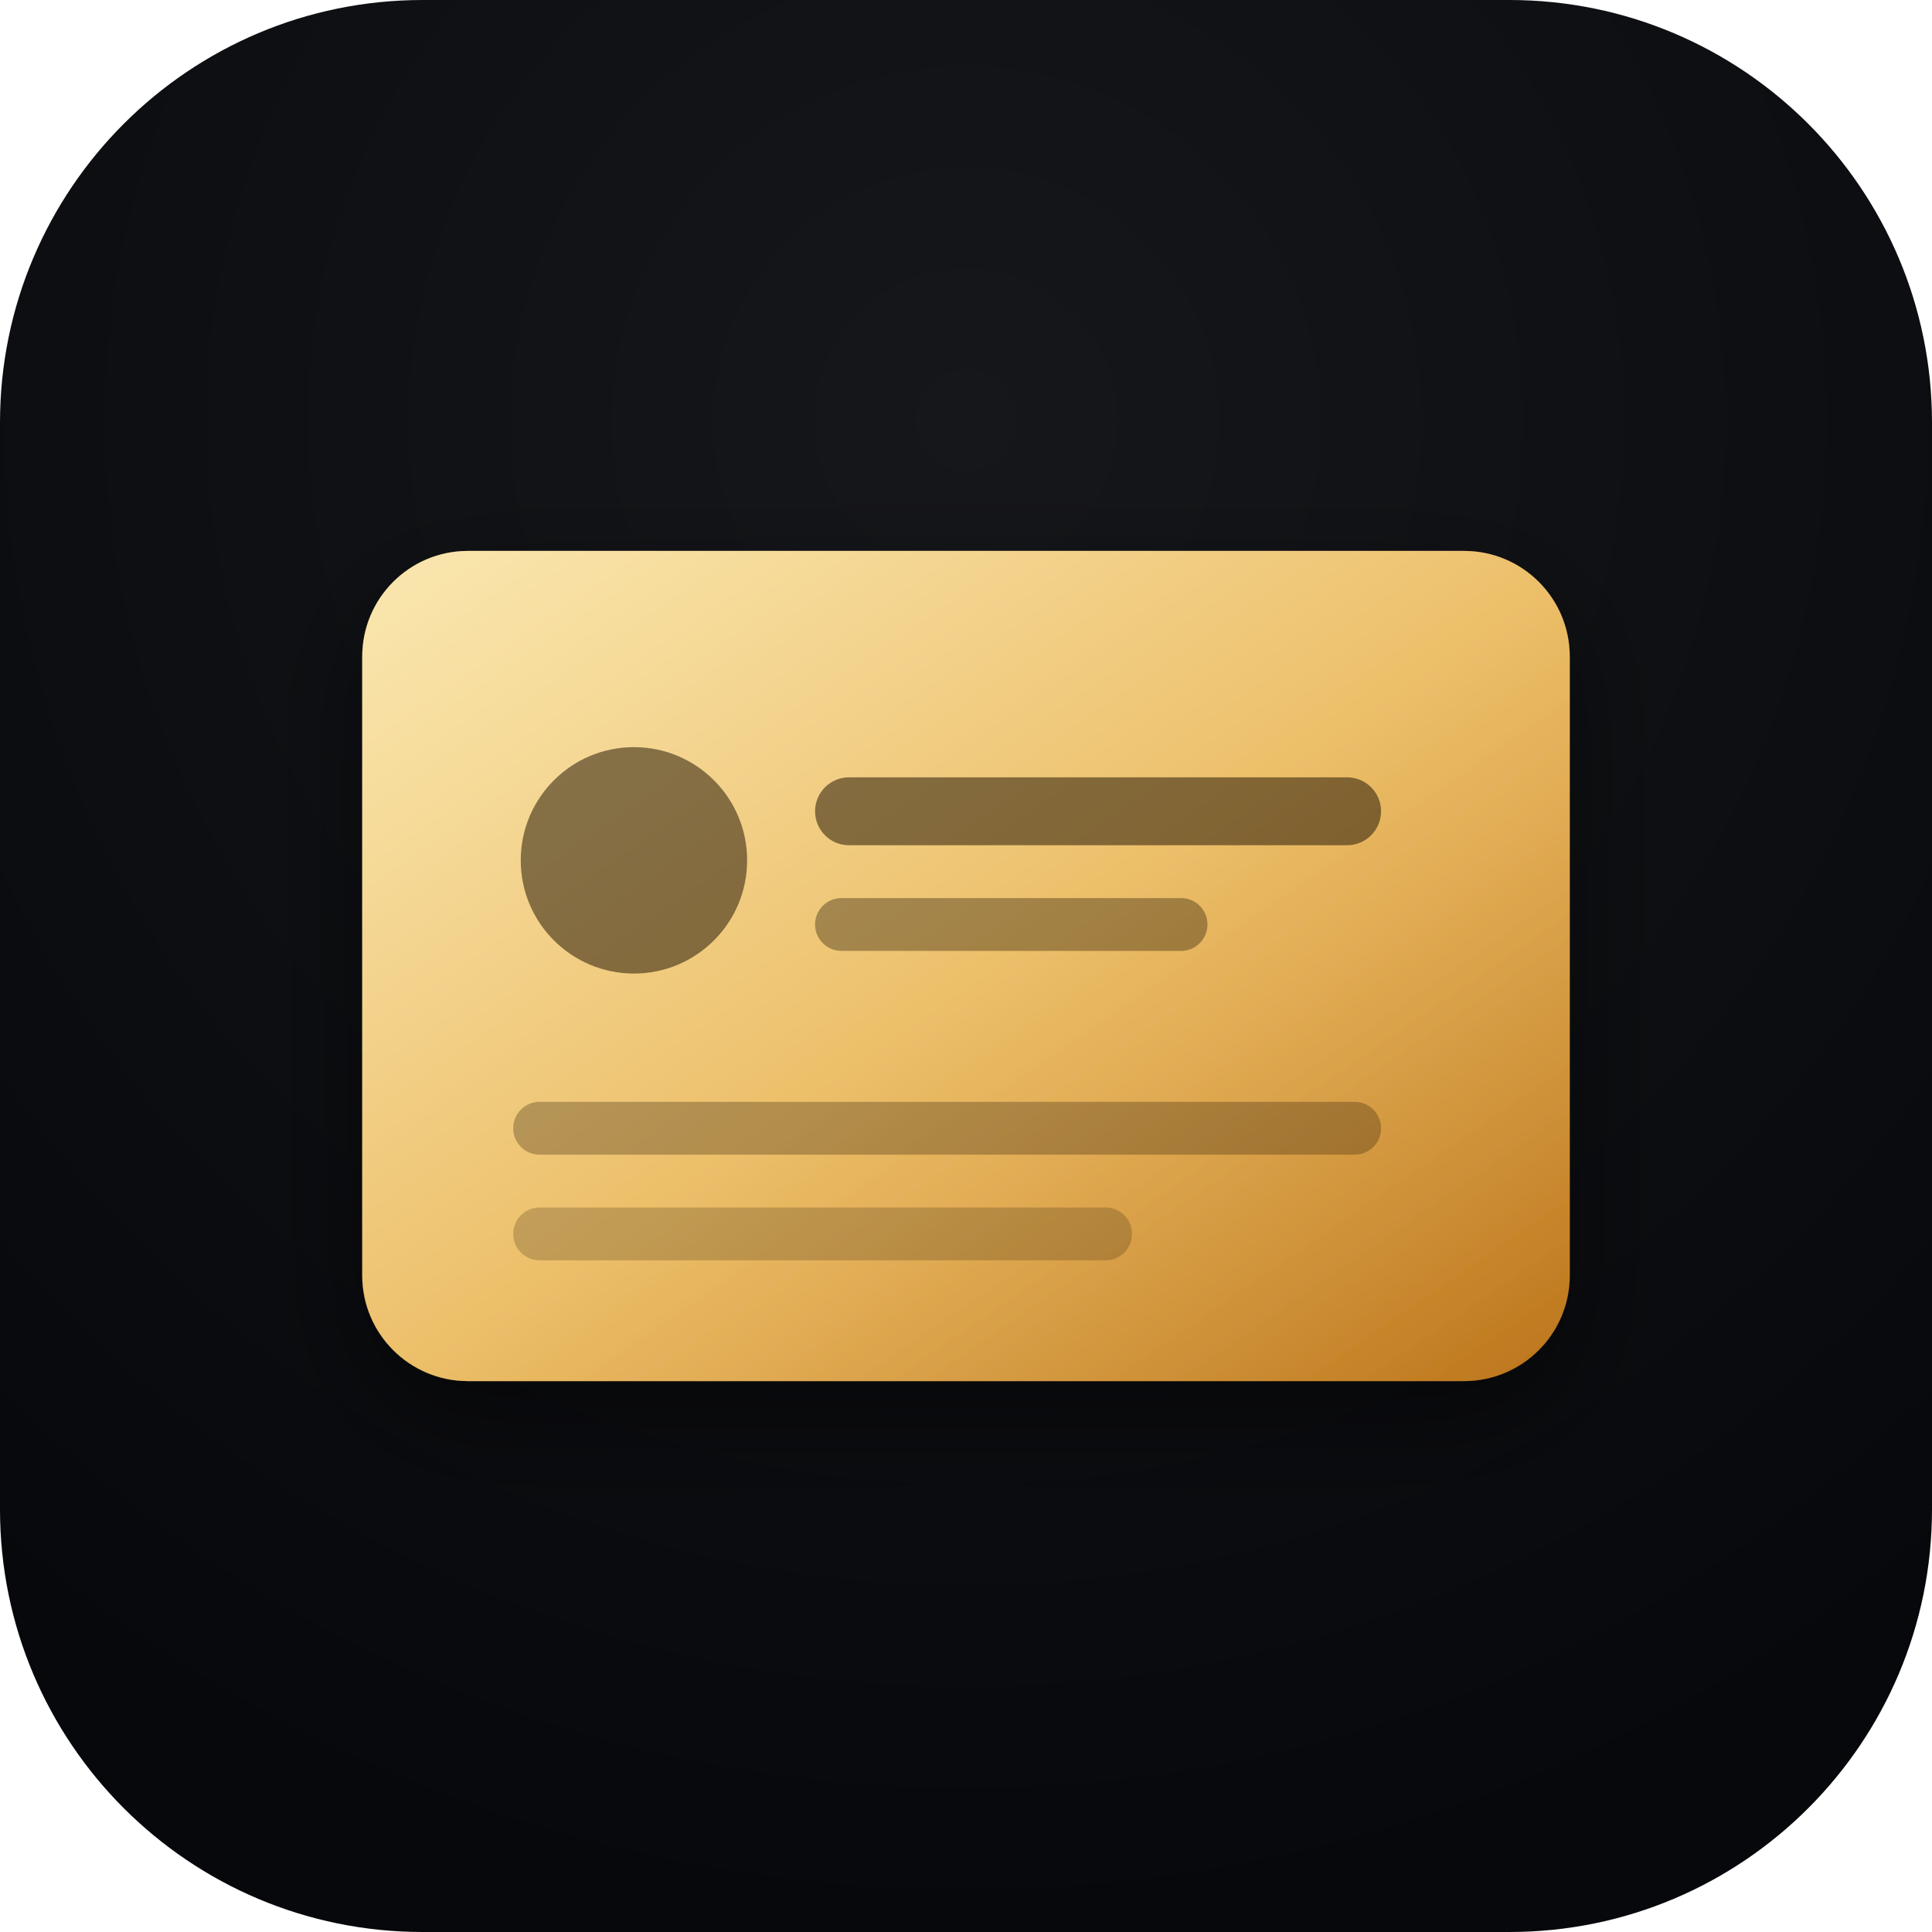
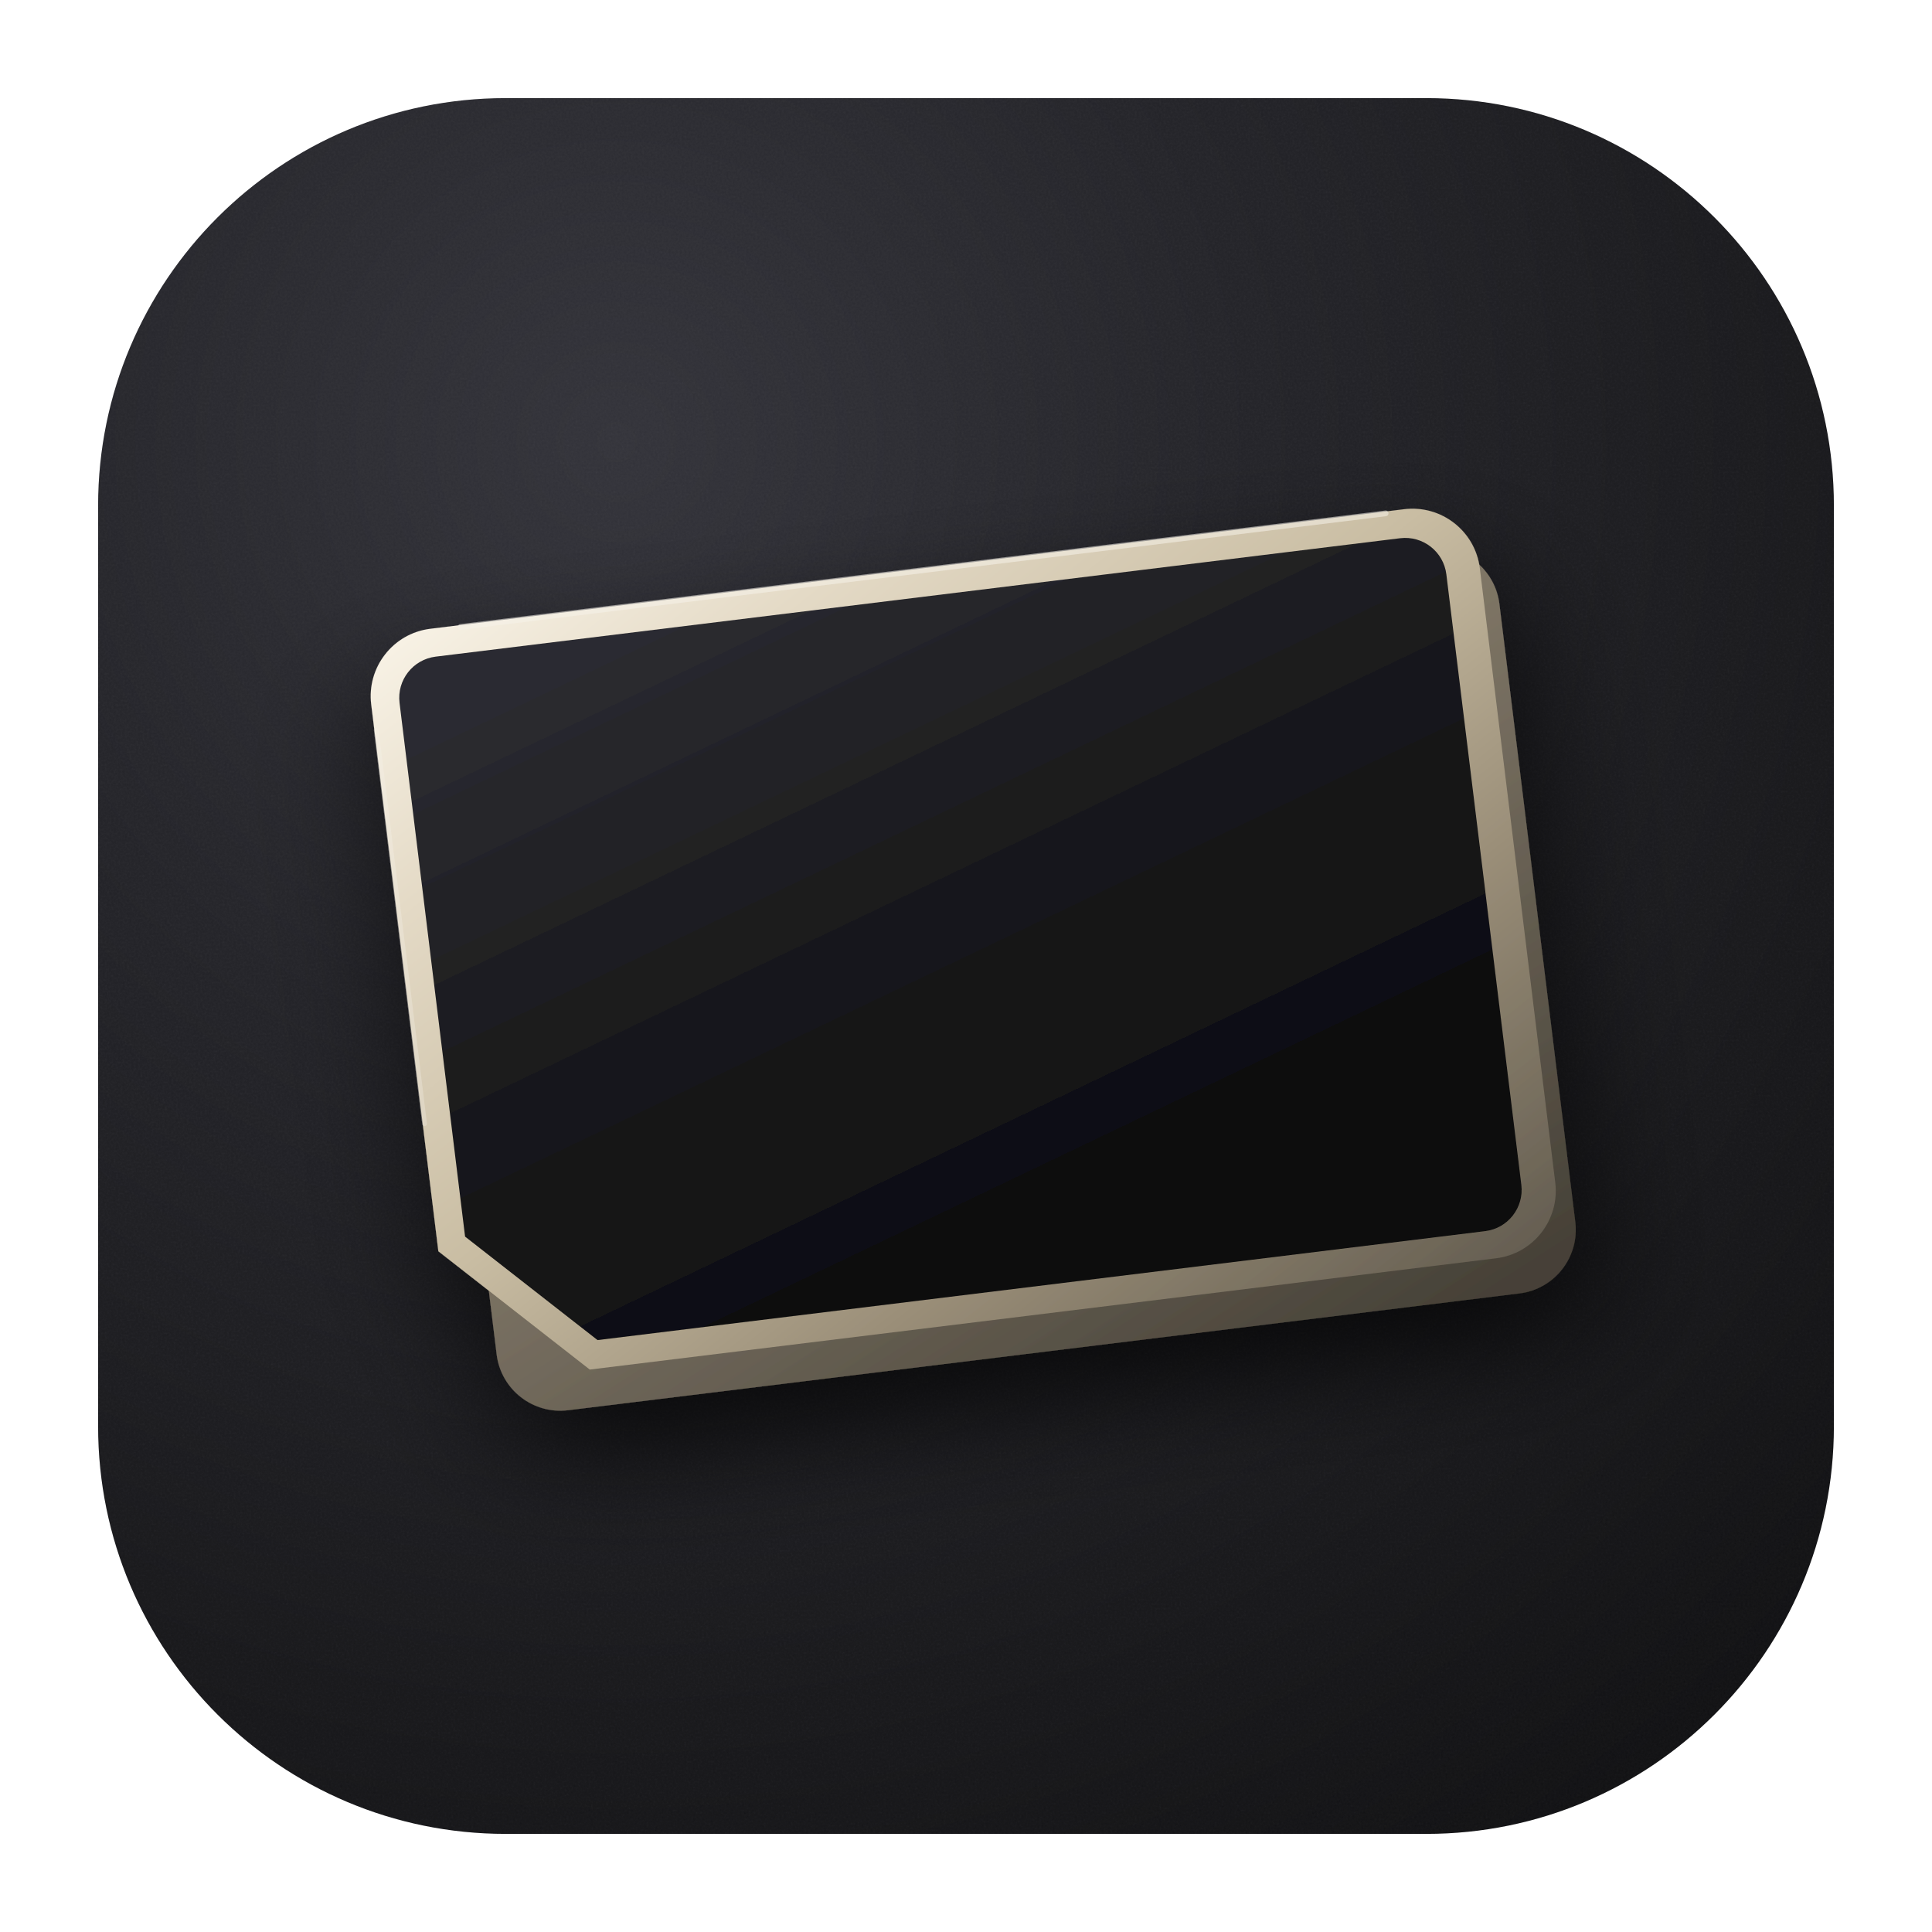
- <svg xmlns="http://www.w3.org/2000/svg" viewBox="0 0 512 512">
+ <svg xmlns="http://www.w3.org/2000/svg" viewBox="0 0 1024 1024" width="1024" height="1024">
  <defs>
-     <radialGradient id="bg" cx="50%" cy="22%" r="78%">
-       <stop offset="0" stop-color="#16171b" />
-       <stop offset="1" stop-color="#07080b" />
+     <radialGradient id="tile" cx="30%" cy="20%" r="105%">
+       <stop offset="0" stop-color="#33333a" />
+       <stop offset="0.35" stop-color="#232328" />
+       <stop offset="0.7" stop-color="#17171a" />
+       <stop offset="1" stop-color="#0d0d0f" />
    </radialGradient>
-     <linearGradient id="gold" x1="0" y1="0" x2="1" y2="1">
-       <stop offset="0" stop-color="#f8dd8e" />
-       <stop offset="0.52" stop-color="#e9b34f" />
-       <stop offset="1" stop-color="#bb7319" />
+     <linearGradient id="frame" x1="0.05" y1="0" x2="0.95" y2="1">
+       <stop offset="0" stop-color="#f7f1e4" />
+       <stop offset="0.18" stop-color="#e4dac6" />
+       <stop offset="0.45" stop-color="#c9bda3" />
+       <stop offset="0.72" stop-color="#9a8e78" />
+       <stop offset="1" stop-color="#665f52" />
    </linearGradient>
-     <linearGradient id="sheen" x1="0" y1="0" x2="1" y2="1">
-       <stop offset="0" stop-color="#ffffff" stop-opacity="0.30" />
-       <stop offset="1" stop-color="#ffffff" stop-opacity="0" />
+     <linearGradient id="edge" x1="0.2" y1="0" x2="0.9" y2="1">
+       <stop offset="0" stop-color="#a0947e" />
+       <stop offset="0.55" stop-color="#726a5c" />
+       <stop offset="1" stop-color="#464137" />
    </linearGradient>
-     <filter id="shadow" x="-20%" y="-20%" width="140%" height="150%">
-       <feDropShadow dx="0" dy="10" stdDeviation="14" flood-color="#000" flood-opacity="0.45" />
+     <linearGradient id="face" x1="0.25" y1="0" x2="0.75" y2="1">
+       <stop offset="0" stop-color="#2b2b30" />
+       <stop offset="0.4" stop-color="#1a1a1d" />
+       <stop offset="1" stop-color="#0a0a0b" />
+     </linearGradient>
+     <filter id="grain" x="0" y="0" width="100%" height="100%">
+       <feTurbulence type="fractalNoise" baseFrequency="0.85" numOctaves="3" seed="7" />
+       <feColorMatrix type="saturate" values="0" />
+       <feComponentTransfer>
+         <feFuncA type="linear" slope="0.05" />
+       </feComponentTransfer>
+       <feComposite operator="in" in2="SourceGraphic" />
    </filter>
+     <filter id="drop" x="-30%" y="-30%" width="170%" height="180%">
+       <feDropShadow dx="4" dy="26" stdDeviation="32" flood-color="#000" flood-opacity="0.7" />
+     </filter>
+     <clipPath id="tileClip">
+       <rect x="52" y="52" width="920" height="920" rx="216" />
+     </clipPath>
  </defs>
-   <rect width="512" height="512" rx="112" fill="url(#bg)" />
-   <g filter="url(#shadow)">
-     <rect x="96" y="146" width="320" height="220" rx="28" fill="url(#gold)" />
-     <rect x="96" y="146" width="320" height="220" rx="28" fill="url(#sheen)" />
+   <g clip-path="url(#tileClip)">
+     <rect x="52" y="52" width="920" height="920" fill="url(#tile)" />
+     <rect x="52" y="52" width="920" height="920" filter="url(#grain)" fill="#83838a" />
  </g>
-   <circle cx="168" cy="228" r="30" fill="#2a1c08" opacity="0.55" />
-   <rect x="216" y="206" width="150" height="18" rx="9" fill="#2a1c08" opacity="0.55" />
-   <rect x="216" y="238" width="104" height="14" rx="7" fill="#2a1c08" opacity="0.38" />
-   <rect x="136" y="292" width="230" height="14" rx="7" fill="#2a1c08" opacity="0.30" />
-   <rect x="136" y="320" width="164" height="14" rx="7" fill="#2a1c08" opacity="0.22" />
+   <g transform="rotate(-7 512 512)" filter="url(#drop)">
+     <rect x="240" y="322" width="576" height="398" rx="34" fill="url(#edge)" />
+     <path d="M 252 300              L 772 300              A 36 36 0 0 1 808 336              L 808 664              A 36 36 0 0 1 772 700              L 288 700              L 216 628              L 216 336              A 36 36 0 0 1 252 300 Z" fill="url(#frame)" />
+     <path d="M 264 315              L 768 315              A 22 22 0 0 1 790 337              L 790 663              A 22 22 0 0 1 768 685              L 294 685              L 231 622              L 231 337              A 22 22 0 0 1 253 315 Z" fill="url(#face)" />
+     <path d="M 268 301 L 762 301" stroke="#f6f2ea" stroke-width="3" stroke-linecap="round" opacity="0.55" />
+     <path d="M 217 350 L 217 560" stroke="#f6f2ea" stroke-width="2.5" stroke-linecap="round" opacity="0.3" />
+   </g>
</svg>
